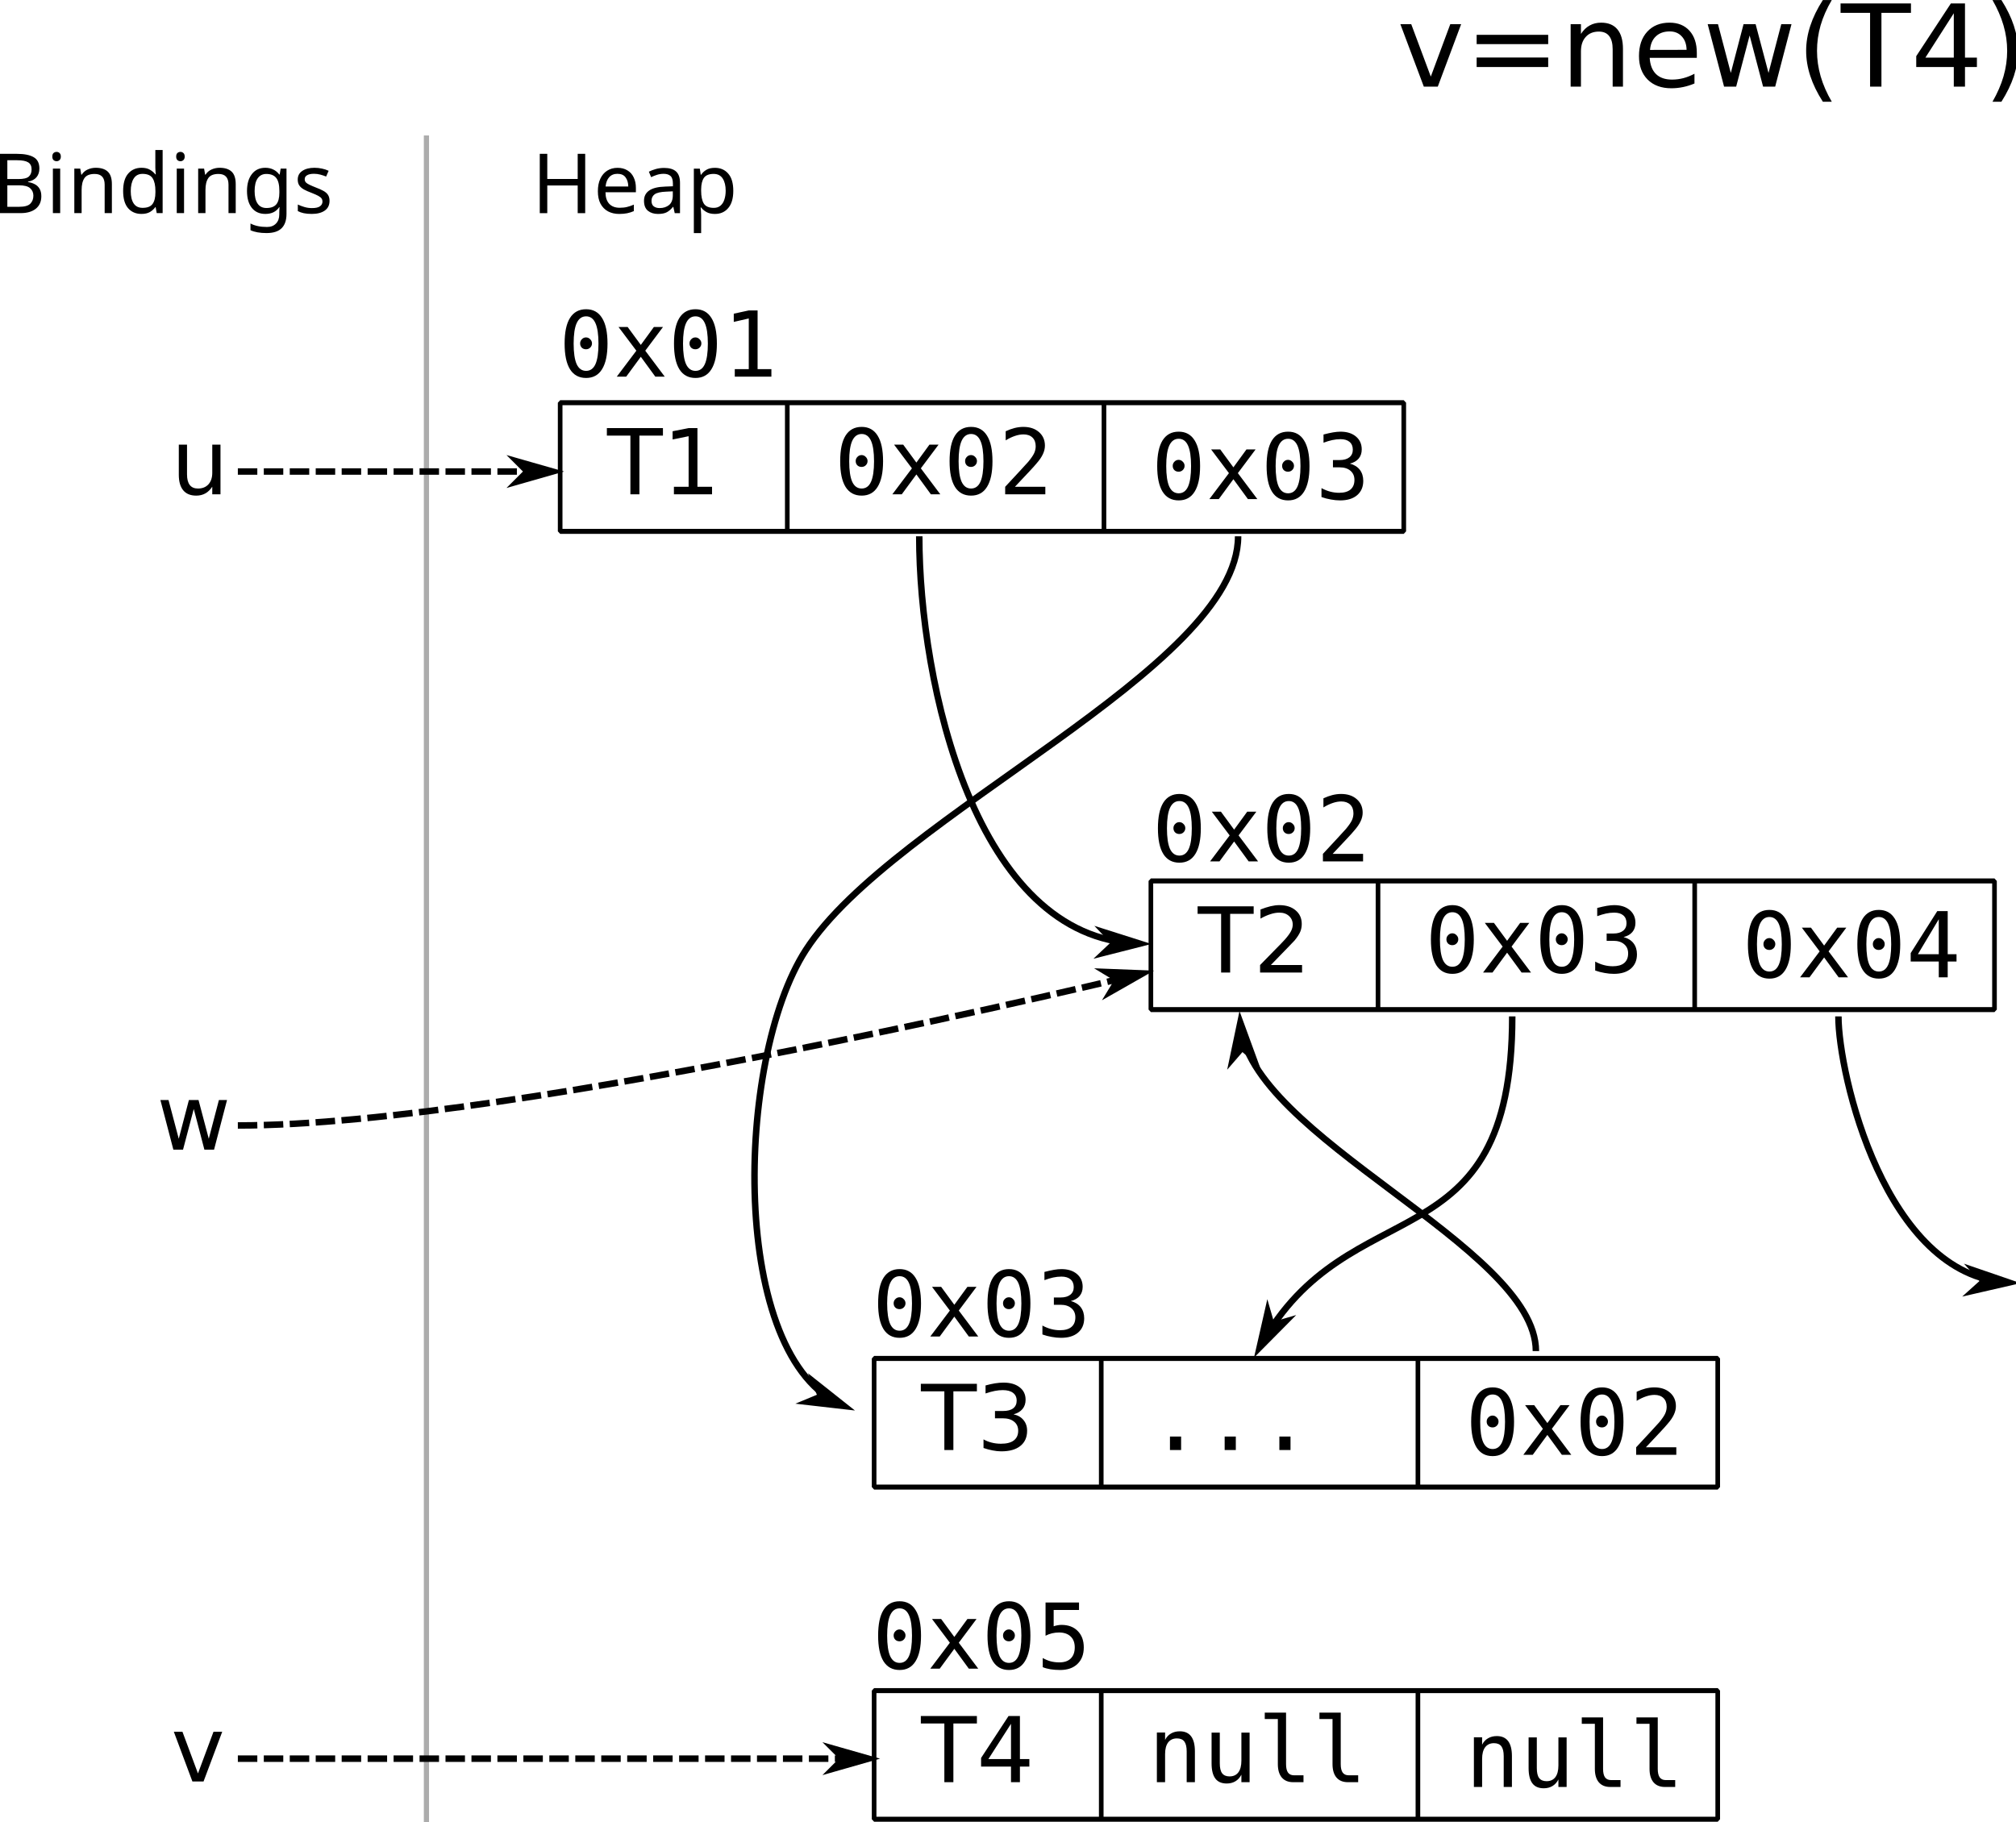
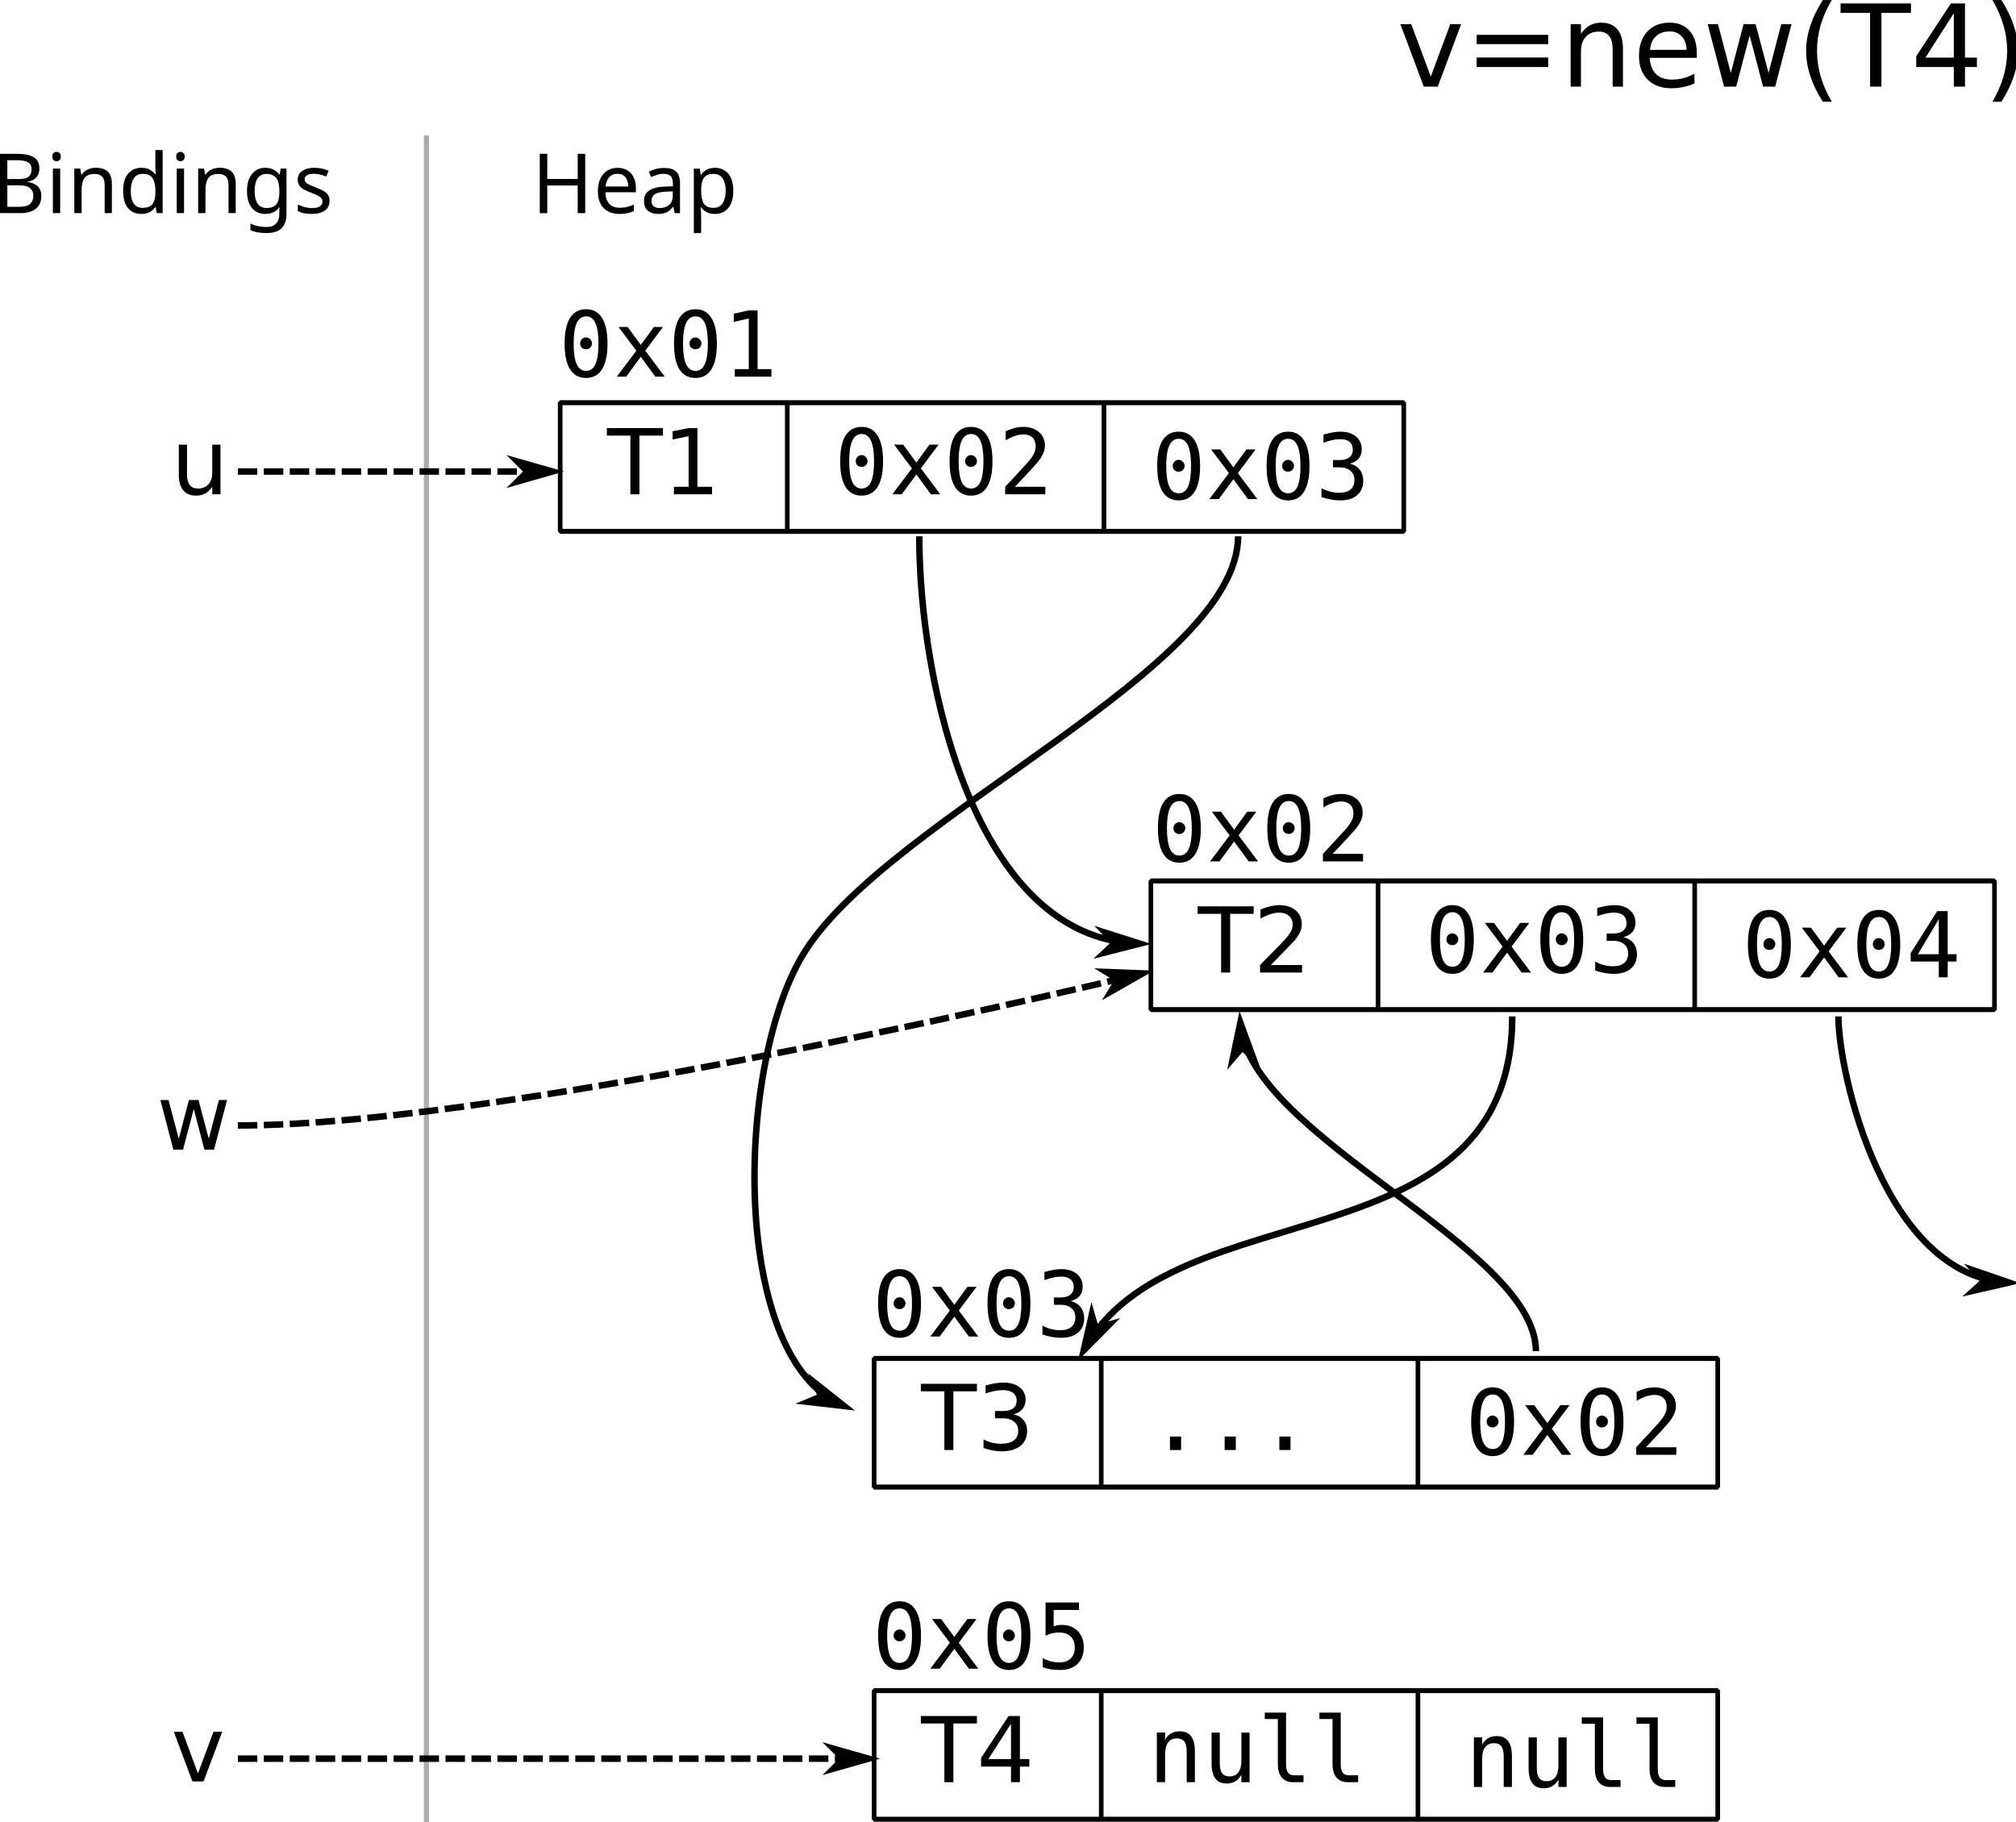
<svg xmlns="http://www.w3.org/2000/svg" id="svg2" version="1.1" width="388.334" height="350.986" xml:space="preserve">
  <defs id="defs6">
    <marker orient="auto" refY="0" refX="0" id="Arrow1Mend" style="overflow:visible">
      <path id="path4114" d="M 0,0 5,-5 -12.5,0 5,5 0,0 z" style="fill-rule:evenodd;stroke:#000000;stroke-width:1pt;marker-start:none" transform="matrix(-0.4,0,0,-0.4,-4,0)" />
    </marker>
    <marker orient="auto" refY="0" refX="0" id="Arrow1Lend" style="overflow:visible">
      <path id="path4108" d="M 0,0 5,-5 -12.5,0 5,5 0,0 z" style="fill-rule:evenodd;stroke:#000000;stroke-width:1pt;marker-start:none" transform="matrix(-0.8,0,0,-0.8,-10,0)" />
    </marker>
    <marker orient="auto" refY="0" refX="0" id="Arrow1Mend-3" style="overflow:visible">
      <path id="path4114-1" d="M 0,0 5,-5 -12.5,0 5,5 0,0 z" style="fill-rule:evenodd;stroke:#000000;stroke-width:1pt;marker-start:none" transform="matrix(-0.4,0,0,-0.4,-4,0)" />
    </marker>
    <marker orient="auto" refY="0" refX="0" id="Arrow1Mend-38" style="overflow:visible">
      <path id="path4114-2" d="M 0,0 5,-5 -12.5,0 5,5 0,0 z" style="fill-rule:evenodd;stroke:#000000;stroke-width:1pt;marker-start:none" transform="matrix(-0.4,0,0,-0.4,-4,0)" />
    </marker>
    <marker orient="auto" refY="0" refX="0" id="Arrow1Mend-5" style="overflow:visible">
      <path id="path4114-8" d="M 0,0 5,-5 -12.5,0 5,5 0,0 z" style="fill-rule:evenodd;stroke:#000000;stroke-width:1pt;marker-start:none" transform="matrix(-0.4,0,0,-0.4,-4,0)" />
    </marker>
    <marker orient="auto" refY="0" refX="0" id="Arrow1Mend-8" style="overflow:visible">
      <path id="path4114-6" d="M 0,0 5,-5 -12.5,0 5,5 0,0 z" style="fill-rule:evenodd;stroke:#000000;stroke-width:1pt;marker-start:none" transform="matrix(-0.4,0,0,-0.4,-4,0)" />
    </marker>
    <marker orient="auto" refY="0" refX="0" id="Arrow1Mend-52" style="overflow:visible">
      <path id="path4114-3" d="M 0,0 5,-5 -12.5,0 5,5 0,0 z" style="fill-rule:evenodd;stroke:#000000;stroke-width:1pt;marker-start:none" transform="matrix(-0.4,0,0,-0.4,-4,0)" />
    </marker>
    <marker orient="auto" refY="0" refX="0" id="Arrow1Mend-4" style="overflow:visible">
      <path id="path4114-7" d="M 0,0 5,-5 -12.5,0 5,5 0,0 z" style="fill-rule:evenodd;stroke:#000000;stroke-width:1pt;marker-start:none" transform="matrix(-0.4,0,0,-0.4,-4,0)" />
    </marker>
    <marker orient="auto" refY="0" refX="0" id="Arrow1Mend-49" style="overflow:visible">
      <path id="path4114-24" d="M 0,0 5,-5 -12.5,0 5,5 0,0 z" style="fill-rule:evenodd;stroke:#000000;stroke-width:1pt;marker-start:none" transform="matrix(-0.4,0,0,-0.4,-4,0)" />
    </marker>
    <marker orient="auto" refY="0" refX="0" id="Arrow1Mend-6" style="overflow:visible">
      <path id="path4114-5" d="M 0,0 5,-5 -12.5,0 5,5 0,0 z" style="fill-rule:evenodd;stroke:#000000;stroke-width:1pt;marker-start:none" transform="matrix(-0.4,0,0,-0.4,-4,0)" />
    </marker>
    <marker orient="auto" refY="0" refX="0" id="Arrow1Mend-61" style="overflow:visible">
      <path id="path4114-79" d="M 0,0 5,-5 -12.5,0 5,5 0,0 z" style="fill-rule:evenodd;stroke:#000000;stroke-width:1pt;marker-start:none" transform="matrix(-0.4,0,0,-0.4,-4,0)" />
    </marker>
    <marker orient="auto" refY="0" refX="0" id="marker5667" style="overflow:visible">
      <path id="path5669" d="M 0,0 5,-5 -12.5,0 5,5 0,0 z" style="fill-rule:evenodd;stroke:#000000;stroke-width:1pt;marker-start:none" transform="matrix(-0.4,0,0,-0.4,-4,0)" />
    </marker>
    <marker orient="auto" refY="0" refX="0" id="marker5671" style="overflow:visible">
      <path id="path5673" d="M 0,0 5,-5 -12.5,0 5,5 0,0 z" style="fill-rule:evenodd;stroke:#000000;stroke-width:1pt;marker-start:none" transform="matrix(-0.4,0,0,-0.4,-4,0)" />
    </marker>
    <marker orient="auto" refY="0" refX="0" id="Arrow1Mend-60" style="overflow:visible">
      <path id="path4114-9" d="M 0,0 5,-5 -12.5,0 5,5 0,0 z" style="fill-rule:evenodd;stroke:#000000;stroke-width:1pt;marker-start:none" transform="matrix(-0.4,0,0,-0.4,-4,0)" />
    </marker>
    <marker orient="auto" refY="0" refX="0" id="Arrow1Mend-64" style="overflow:visible">
      <path id="path4114-70" d="M 0,0 5,-5 -12.5,0 5,5 0,0 z" style="fill-rule:evenodd;stroke:#000000;stroke-width:1pt;marker-start:none" transform="matrix(-0.4,0,0,-0.4,-4,0)" />
    </marker>
+     <marker orient="auto" refY="0" refX="0" id="Arrow1Mend-35" style="overflow:visible">
+       <path id="path4114-65" d="M 0,0 5,-5 -12.5,0 5,5 0,0 z" style="fill-rule:evenodd;stroke:#000000;stroke-width:1pt;marker-start:none" transform="matrix(-0.4,0,0,-0.4,-4,0)" />
+     </marker>
  </defs>
  <g id="g10" transform="matrix(1.25,0,0,-1.25,101.9578,305.7391)" style="display:inline">
    <path id="path62" style="fill:none;stroke:#000000;stroke-width:1;stroke-linecap:butt;stroke-linejoin:miter;stroke-miterlimit:1;stroke-opacity:1;stroke-dasharray:none;marker-mid:none;marker-end:url(#Arrow1Mend)" d="m 60.093,161.926 c 0,-22.67 8.641,-62.048 33.821,-62.783" />
    <path id="path92" style="color:#000000;fill:none;stroke:#000000;stroke-width:1;stroke-linecap:butt;stroke-linejoin:miter;stroke-miterlimit:1;stroke-opacity:1;stroke-dasharray:none;stroke-dashoffset:0;marker:none;marker-end:url(#Arrow1Mend);visibility:visible;display:inline;overflow:visible;enable-background:accumulate" d="m 109.226,161.926 c 0,-20.36 -53.175,-42.932 -66.63,-63.798 C 31.673,81.19 30.758,35.21 48.362,27.929" />
-     <path id="path98" style="color:#000000;fill:none;stroke:#000000;stroke-width:1;stroke-linecap:butt;stroke-linejoin:miter;stroke-miterlimit:1;stroke-opacity:1;stroke-dasharray:none;stroke-dashoffset:0;marker:none;marker-end:url(#Arrow1Mend);visibility:visible;display:inline;overflow:visible;enable-background:accumulate" d="m 151.471,87.926 c 0,-38.98 -25.137,-25.916 -38.847,-50.876" />
    <path id="path112" style="color:#000000;fill:none;stroke:#000000;stroke-width:1;stroke-linecap:butt;stroke-linejoin:miter;stroke-miterlimit:1;stroke-opacity:1;stroke-dasharray:none;stroke-dashoffset:0;marker:none;marker-end:url(#Arrow1Mend);visibility:visible;display:inline;overflow:visible;enable-background:accumulate" d="m 201.735,87.926 c 0,-8.85 7.168,-40.017 26.117,-41.017" />
    <path id="path118" style="color:#000000;fill:none;stroke:#000000;stroke-width:1;stroke-linecap:butt;stroke-linejoin:miter;stroke-miterlimit:1;stroke-opacity:1;stroke-dasharray:none;stroke-dashoffset:0;marker:none;marker-end:url(#Arrow1Mend);visibility:visible;display:inline;overflow:visible;enable-background:accumulate" d="m 155.117,36.339 c 0,16.11 -44.287,33.074 -45.534,50.449" />
    <g id="g5809">
      <text transform="scale(1,-1)" style="font-size:14px;font-style:normal;font-variant:normal;font-weight:normal;font-stretch:normal;text-align:start;line-height:125%;writing-mode:lr-tb;text-anchor:start;font-family:Andale Mono;-inkscape-font-specification:Andale Mono" id="text26-9" x="95.964" y="-111.82">
        <tspan style="font-size:14px;font-style:normal;font-variant:normal;font-weight:normal;font-stretch:normal;text-align:start;line-height:125%;writing-mode:lr-tb;text-anchor:start;fill:#000000;fill-opacity:1;fill-rule:nonzero;stroke:none;font-family:Andale Mono;-inkscape-font-specification:Andale Mono" x="95.964 104.964 113.964 122.964" y="-111.82" id="tspan28-5">0x02</tspan>
      </text>
      <g id="g5153-4" transform="translate(91.03113,-73.71575)">
        <g id="g16-2">
          <text id="text18-6" transform="matrix(1,0,0,-1,12,168.4)" style="font-size:14px;font-style:normal;font-variant:normal;font-weight:normal;font-stretch:normal;text-align:start;line-height:125%;writing-mode:lr-tb;text-anchor:start;font-family:Bitstream Vera Sans;-inkscape-font-specification:Bitstream Vera Sans">
            <tspan id="tspan20-8" y="0" x="0" style="font-size:14px;font-style:normal;font-variant:normal;font-weight:normal;font-stretch:normal;text-align:start;line-height:125%;writing-mode:lr-tb;text-anchor:start;fill:#000000;fill-opacity:1;fill-rule:nonzero;stroke:none;font-family:Bitstream Vera Sans;-inkscape-font-specification:Bitstream Vera Sans">T2</tspan>
          </text>
        </g>
        <g id="g24-7">
          <text id="text26-8" transform="matrix(1,0,0,-1,47,168.4)" style="font-size:14px;font-style:normal;font-variant:normal;font-weight:normal;font-stretch:normal;text-align:start;line-height:125%;writing-mode:lr-tb;text-anchor:start;font-family:Andale Mono;-inkscape-font-specification:Andale Mono">
            <tspan id="tspan28-59" y="0" x="0 9 18" style="font-size:14px;font-style:normal;font-variant:normal;font-weight:normal;font-stretch:normal;text-align:start;line-height:125%;writing-mode:lr-tb;text-anchor:start;fill:#000000;fill-opacity:1;fill-rule:nonzero;stroke:none;font-family:Andale Mono;-inkscape-font-specification:Andale Mono">0x03</tspan>
          </text>
        </g>
        <g id="g5121-8" transform="matrix(1,0,0,1.080744,0.7548638,-13.51353)">
          <path d="m 4,163.038 130,0 0,18.347 -130,0 0,-18.347 z" style="fill:none;stroke:#000000;stroke-width:0.714;stroke-linecap:butt;stroke-linejoin:miter;stroke-miterlimit:1;stroke-opacity:1;stroke-dasharray:none" id="path14-3" />
          <path d="m 39,163.038 0,18.347" style="fill:none;stroke:#000000;stroke-width:0.714;stroke-linecap:butt;stroke-linejoin:miter;stroke-miterlimit:1;stroke-opacity:1;stroke-dasharray:none" id="path22-6" />
          <path d="m 87.8,163.038 0,18.347" style="fill:none;stroke:#000000;stroke-width:0.714;stroke-linecap:butt;stroke-linejoin:miter;stroke-miterlimit:1;stroke-opacity:1;stroke-dasharray:none" id="path30-4" />
        </g>
        <g transform="translate(-42.1464,73.26363)" id="g48-3-7">
          <text id="text50-5-1" transform="matrix(1,0,0,-1,138,94.4)" style="font-size:14px;font-style:normal;font-variant:normal;font-weight:normal;font-stretch:normal;text-indent:0;text-align:start;text-decoration:none;line-height:125%;letter-spacing:normal;word-spacing:normal;text-transform:none;direction:ltr;block-progression:tb;writing-mode:lr-tb;text-anchor:start;baseline-shift:baseline;color:#000000;fill:#000000;fill-opacity:1;fill-rule:nonzero;stroke:none;stroke-width:1;marker:none;visibility:visible;display:inline;overflow:visible;enable-background:accumulate;font-family:Andale Mono;-inkscape-font-specification:Andale Mono">
            <tspan id="tspan52-7-5" y="0" x="0 9 18" style="font-size:14px;font-style:normal;font-variant:normal;font-weight:normal;font-stretch:normal;text-indent:0;text-align:start;text-decoration:none;line-height:125%;letter-spacing:normal;word-spacing:normal;text-transform:none;direction:ltr;block-progression:tb;writing-mode:lr-tb;text-anchor:start;baseline-shift:baseline;color:#000000;fill:#000000;fill-opacity:1;fill-rule:nonzero;stroke:none;stroke-width:1;marker:none;visibility:visible;display:inline;overflow:visible;enable-background:accumulate;font-family:Andale Mono;-inkscape-font-specification:Andale Mono">0x04</tspan>
          </text>
        </g>
      </g>
    </g>
    <text xml:space="preserve" style="font-size:9.6px;font-style:normal;font-variant:normal;font-weight:normal;font-stretch:normal;text-align:start;line-height:125%;letter-spacing:0px;word-spacing:0px;writing-mode:lr-tb;text-anchor:start;fill:#000000;fill-opacity:1;stroke:none;font-family:Sans;-inkscape-font-specification:Sans" x="0.377" y="-211.739" id="text5282" transform="scale(1,-1)">
      <tspan id="tspan5284" x="0.377" y="-211.739" style="font-size:12.8px;font-style:normal;font-variant:normal;font-weight:normal;font-stretch:normal;text-align:start;line-height:125%;writing-mode:lr-tb;text-anchor:start;font-family:Sans;-inkscape-font-specification:Sans">Heap</tspan>
    </text>
    <g id="g5827">
      <g id="g5153">
        <g id="g16">
          <text id="text18" transform="matrix(1,0,0,-1,12,168.4)" style="font-size:14px;font-style:normal;font-variant:normal;font-weight:normal;font-stretch:normal;text-align:start;line-height:125%;writing-mode:lr-tb;text-anchor:start;font-family:Bitstream Vera Sans;-inkscape-font-specification:Bitstream Vera Sans">
            <tspan id="tspan20" y="0" x="0 10.277" style="font-size:14px;font-style:normal;font-variant:normal;font-weight:normal;font-stretch:normal;text-align:start;line-height:125%;writing-mode:lr-tb;text-anchor:start;fill:#000000;fill-opacity:1;fill-rule:nonzero;stroke:none;font-family:Bitstream Vera Sans;-inkscape-font-specification:Bitstream Vera Sans">T1</tspan>
          </text>
        </g>
        <g id="g24">
          <text id="text26" transform="matrix(1,0,0,-1,47,168.4)" style="font-size:14px;font-style:normal;font-variant:normal;font-weight:normal;font-stretch:normal;text-align:start;line-height:125%;writing-mode:lr-tb;text-anchor:start;font-family:Andale Mono;-inkscape-font-specification:Andale Mono">
            <tspan id="tspan28" y="0" x="0 9 18 27" style="font-size:14px;font-style:normal;font-variant:normal;font-weight:normal;font-stretch:normal;text-align:start;line-height:125%;writing-mode:lr-tb;text-anchor:start;fill:#000000;fill-opacity:1;fill-rule:nonzero;stroke:none;font-family:Andale Mono;-inkscape-font-specification:Andale Mono">0x02</tspan>
          </text>
        </g>
        <g id="g5121" transform="matrix(1,0,0,1.080744,0.7548638,-13.51353)">
          <path d="m 4,163.038 130,0 0,18.347 -130,0 0,-18.347 z" style="fill:none;stroke:#000000;stroke-width:0.714;stroke-linecap:butt;stroke-linejoin:miter;stroke-miterlimit:1;stroke-opacity:1;stroke-dasharray:none" id="path14" />
          <path d="m 39,163.038 0,18.347" style="fill:none;stroke:#000000;stroke-width:0.714;stroke-linecap:butt;stroke-linejoin:miter;stroke-miterlimit:1;stroke-opacity:1;stroke-dasharray:none" id="path22" />
          <path d="m 87.8,163.038 0,18.347" style="fill:none;stroke:#000000;stroke-width:0.714;stroke-linecap:butt;stroke-linejoin:miter;stroke-miterlimit:1;stroke-opacity:1;stroke-dasharray:none" id="path30" />
        </g>
        <g transform="translate(-42.1464,73.26363)" id="g48-3">
          <text id="text50-5" transform="matrix(1,0,0,-1,138,94.4)" style="font-size:14px;font-style:normal;font-variant:normal;font-weight:normal;font-stretch:normal;text-indent:0;text-align:start;text-decoration:none;line-height:125%;letter-spacing:normal;word-spacing:normal;text-transform:none;direction:ltr;block-progression:tb;writing-mode:lr-tb;text-anchor:start;baseline-shift:baseline;color:#000000;fill:#000000;fill-opacity:1;fill-rule:nonzero;stroke:none;stroke-width:1;marker:none;visibility:visible;display:inline;overflow:visible;enable-background:accumulate;font-family:Andale Mono;-inkscape-font-specification:Andale Mono">
            <tspan id="tspan52-7" y="0" x="0 9 18 27" style="font-size:14px;font-style:normal;font-variant:normal;font-weight:normal;font-stretch:normal;text-indent:0;text-align:start;text-decoration:none;line-height:125%;letter-spacing:normal;word-spacing:normal;text-transform:none;direction:ltr;block-progression:tb;writing-mode:lr-tb;text-anchor:start;baseline-shift:baseline;color:#000000;fill:#000000;fill-opacity:1;fill-rule:nonzero;stroke:none;stroke-width:1;marker:none;visibility:visible;display:inline;overflow:visible;enable-background:accumulate;font-family:Andale Mono;-inkscape-font-specification:Andale Mono">0x03</tspan>
          </text>
        </g>
      </g>
      <text transform="scale(1,-1)" style="font-size:14px;font-style:normal;font-variant:normal;font-weight:normal;font-stretch:normal;text-align:start;line-height:125%;writing-mode:lr-tb;text-anchor:start;font-family:Andale Mono;-inkscape-font-specification:Andale Mono" id="text26-9-3" x="4.536" y="-186.535">
        <tspan style="font-size:14px;font-style:normal;font-variant:normal;font-weight:normal;font-stretch:normal;text-align:start;line-height:125%;writing-mode:lr-tb;text-anchor:start;fill:#000000;fill-opacity:1;fill-rule:nonzero;stroke:none;font-family:Andale Mono;-inkscape-font-specification:Andale Mono" x="4.536 13.536 22.536" y="-186.535" id="tspan28-5-9">0x01</tspan>
      </text>
    </g>
    <text xml:space="preserve" style="font-size:12px;font-style:normal;font-variant:normal;font-weight:normal;font-stretch:normal;text-align:start;line-height:125%;letter-spacing:0px;word-spacing:0px;writing-mode:lr-tb;text-anchor:start;fill:#000000;fill-opacity:1;stroke:none;font-family:Bitstream Vera Sans;-inkscape-font-specification:Bitstream Vera Sans" x="157.106" y="102.378" id="text5341" transform="matrix(0.8,0,0,-0.8,0,194)">
      <tspan id="tspan5343" x="157.106" y="102.378"> </tspan>
    </text>
    <g id="g5791">
      <g id="g5153-4-3" transform="translate(48.38132,-147.315)">
        <g id="g16-2-2">
          <text id="text18-6-8" transform="matrix(1,0,0,-1,12,168.4)" style="font-size:14px;font-style:normal;font-variant:normal;font-weight:normal;font-stretch:normal;text-align:start;line-height:125%;writing-mode:lr-tb;text-anchor:start;font-family:Bitstream Vera Sans;-inkscape-font-specification:Bitstream Vera Sans">
            <tspan id="tspan20-8-7" y="0" x="0" style="font-size:14px;font-style:normal;font-variant:normal;font-weight:normal;font-stretch:normal;text-align:start;line-height:125%;writing-mode:lr-tb;text-anchor:start;fill:#000000;fill-opacity:1;fill-rule:nonzero;stroke:none;font-family:Bitstream Vera Sans;-inkscape-font-specification:Bitstream Vera Sans">T3</tspan>
          </text>
        </g>
        <g id="g24-7-1">
          <text id="text26-8-6" transform="matrix(1,0,0,-1,47,168.4)" style="font-size:14px;font-style:normal;font-variant:normal;font-weight:normal;font-stretch:normal;text-align:start;line-height:125%;writing-mode:lr-tb;text-anchor:start;font-family:Andale Mono;-inkscape-font-specification:Andale Mono">
            <tspan y="0" x="0" id="tspan28-59-1" style="font-size:14px;font-style:normal;font-variant:normal;font-weight:normal;font-stretch:normal;text-align:start;line-height:125%;writing-mode:lr-tb;text-anchor:start;fill:#000000;fill-opacity:1;fill-rule:nonzero;stroke:none;font-family:Andale Mono;-inkscape-font-specification:Andale Mono">...</tspan>
          </text>
        </g>
        <g id="g5121-8-9" transform="matrix(1,0,0,1.080744,0.7548638,-13.51353)">
          <path d="m 4,163.038 130,0 0,18.347 -130,0 0,-18.347 z" style="fill:none;stroke:#000000;stroke-width:0.714;stroke-linecap:butt;stroke-linejoin:miter;stroke-miterlimit:1;stroke-opacity:1;stroke-dasharray:none" id="path14-3-1" />
          <path d="m 39,163.038 0,18.347" style="fill:none;stroke:#000000;stroke-width:0.714;stroke-linecap:butt;stroke-linejoin:miter;stroke-miterlimit:1;stroke-opacity:1;stroke-dasharray:none" id="path22-6-2" />
          <path d="m 87.8,163.038 0,18.347" style="fill:none;stroke:#000000;stroke-width:0.714;stroke-linecap:butt;stroke-linejoin:miter;stroke-miterlimit:1;stroke-opacity:1;stroke-dasharray:none" id="path30-4-1" />
        </g>
        <g transform="translate(-42.1464,73.26363)" id="g48-3-7-4">
          <text id="text50-5-1-6" transform="matrix(1,0,0,-1,138,94.4)" style="font-size:14px;font-style:normal;font-variant:normal;font-weight:normal;font-stretch:normal;text-indent:0;text-align:start;text-decoration:none;line-height:125%;letter-spacing:normal;word-spacing:normal;text-transform:none;direction:ltr;block-progression:tb;writing-mode:lr-tb;text-anchor:start;baseline-shift:baseline;color:#000000;fill:#000000;fill-opacity:1;fill-rule:nonzero;stroke:none;stroke-width:1;marker:none;visibility:visible;display:inline;overflow:visible;enable-background:accumulate;font-family:Andale Mono;-inkscape-font-specification:Andale Mono">
            <tspan id="tspan52-7-5-0" y="0" x="0 9 18" style="font-size:14px;font-style:normal;font-variant:normal;font-weight:normal;font-stretch:normal;text-indent:0;text-align:start;text-decoration:none;line-height:125%;letter-spacing:normal;word-spacing:normal;text-transform:none;direction:ltr;block-progression:tb;writing-mode:lr-tb;text-anchor:start;baseline-shift:baseline;color:#000000;fill:#000000;fill-opacity:1;fill-rule:nonzero;stroke:none;stroke-width:1;marker:none;visibility:visible;display:inline;overflow:visible;enable-background:accumulate;font-family:Andale Mono;-inkscape-font-specification:Andale Mono">0x02</tspan>
          </text>
        </g>
      </g>
      <text transform="scale(1,-1)" style="font-size:14px;font-style:normal;font-variant:normal;font-weight:normal;font-stretch:normal;text-align:start;line-height:125%;writing-mode:lr-tb;text-anchor:start;font-family:Andale Mono;-inkscape-font-specification:Andale Mono" id="text26-9-4" x="52.847" y="-38.582">
        <tspan style="font-size:14px;font-style:normal;font-variant:normal;font-weight:normal;font-stretch:normal;text-align:start;line-height:125%;writing-mode:lr-tb;text-anchor:start;fill:#000000;fill-opacity:1;fill-rule:nonzero;stroke:none;font-family:Andale Mono;-inkscape-font-specification:Andale Mono" x="52.847 61.847 70.847" y="-38.582" id="tspan28-5-2">0x03</tspan>
      </text>
    </g>
    <flowRoot xml:space="preserve" id="flowRoot5398" style="font-size:12px;font-style:normal;font-variant:normal;font-weight:normal;font-stretch:normal;text-align:start;line-height:125%;letter-spacing:0px;word-spacing:0px;writing-mode:lr-tb;text-anchor:start;fill:#000000;fill-opacity:1;stroke:none;font-family:Bitstream Vera Sans;-inkscape-font-specification:Bitstream Vera Sans" transform="matrix(0.8,0,0,-0.8,0,194)">
      <flowRegion id="flowRegion5400">
        <rect id="rect5402" width="116.532" height="107.568" x="-157.578" y="-52.84" />
      </flowRegion>
      <flowPara id="flowPara5404" />
    </flowRoot>
+     <path id="path98-9" style="color:#000000;fill:none;stroke:#000000;stroke-width:1;stroke-linecap:butt;stroke-linejoin:miter;stroke-miterlimit:1;stroke-opacity:1;stroke-dasharray:none;stroke-dashoffset:0;marker:none;marker-end:url(#Arrow1Mend);visibility:visible;display:inline;overflow:visible;enable-background:accumulate" d="m 151.471,87.926 c 0,-38.98 -52.245,-26.371 -65.956,-51.331" />
  </g>
  <g id="layer1" style="display:inline" transform="translate(-22,25.60093)">
    <path style="fill:none;stroke:#acacac;stroke-width:1px;stroke-linecap:butt;stroke-linejoin:miter;stroke-opacity:1" d="m 104.143,0.5 0,325.535" id="path5054" />
    <text xml:space="preserve" style="font-size:16px;font-style:normal;font-variant:normal;font-weight:normal;font-stretch:normal;text-align:start;line-height:125%;letter-spacing:0px;word-spacing:0px;writing-mode:lr-tb;text-anchor:start;fill:#000000;fill-opacity:1;stroke:none;font-family:Sans;-inkscape-font-specification:Sans" x="20.43" y="15.464" id="text5282-3">
      <tspan id="tspan5316" x="20.43" y="15.464">Bindings</tspan>
    </text>
    <g transform="matrix(1.25,0,0,-1.25,123.9578,280.1381)" id="g5433">
      <text transform="scale(1,-1)" id="text18-9" style="font-size:14px;font-style:normal;font-variant:normal;font-weight:normal;font-stretch:normal;text-align:start;line-height:125%;writing-mode:lr-tb;text-anchor:start;font-family:Bitstream Vera Sans;-inkscape-font-specification:Bitstream Vera Sans" x="-55.2" y="-168.4">
        <tspan y="-168.4" id="tspan20-4" x="-55.2" style="font-size:14px;font-style:normal;font-variant:normal;font-weight:normal;font-stretch:normal;text-align:start;line-height:125%;writing-mode:lr-tb;text-anchor:start;fill:#000000;fill-opacity:1;fill-rule:nonzero;stroke:none;font-family:Bitstream Vera Sans;-inkscape-font-specification:Bitstream Vera Sans">u</tspan>
      </text>
      <path id="path5406" d="m -44.914,171.912 c 43.405,0 48.311,0 48.311,0" style="color:#000000;fill:none;stroke:#000000;stroke-width:1;stroke-linecap:butt;stroke-linejoin:miter;stroke-miterlimit:1;stroke-opacity:1;stroke-dasharray:3, 1;stroke-dashoffset:0;marker:none;marker-end:url(#Arrow1Mend);visibility:visible;display:inline;overflow:visible;enable-background:accumulate" />
    </g>
    <g transform="matrix(1.25,0,0,-1.25,123.9578,280.1381)" id="g5650">
      <text transform="scale(1,-1)" y="-67.377" x="-57.443" style="font-size:14px;font-style:normal;font-variant:normal;font-weight:normal;font-stretch:normal;text-align:start;line-height:125%;writing-mode:lr-tb;text-anchor:start;font-family:Bitstream Vera Sans;-inkscape-font-specification:Bitstream Vera Sans" id="text18-9-4-6">
        <tspan style="font-size:14px;font-style:normal;font-variant:normal;font-weight:normal;font-stretch:normal;text-align:start;line-height:125%;writing-mode:lr-tb;text-anchor:start;fill:#000000;fill-opacity:1;fill-rule:nonzero;stroke:none;font-family:Bitstream Vera Sans;-inkscape-font-specification:Bitstream Vera Sans" x="-57.443" id="tspan20-4-3-2" y="-67.377">w</tspan>
      </text>
      <path style="color:#000000;fill:none;stroke:#000000;stroke-width:1;stroke-linecap:butt;stroke-linejoin:miter;stroke-miterlimit:1;stroke-opacity:1;stroke-dasharray:3, 1;stroke-dashoffset:0;marker:none;marker-end:url(#Arrow1Mend);visibility:visible;display:inline;overflow:visible;enable-background:accumulate" d="m -44.914,71.112 c 43.405,0 139.272,23.401 139.272,23.401" id="path5406-0-1" />
    </g>
  </g>
  <g id="layer2" style="display:inline" transform="translate(-22,25.60093)">
    <text xml:space="preserve" style="font-size:22px;font-style:normal;font-variant:normal;font-weight:normal;font-stretch:normal;text-align:start;line-height:125%;letter-spacing:0px;word-spacing:0px;writing-mode:lr-tb;text-anchor:start;fill:#000000;fill-opacity:1;stroke:none;display:inline;font-family:Bitstream Vera Sans;-inkscape-font-specification:Bitstream Vera Sans" x="291.094" y="-8.908" id="text5756">
      <tspan id="tspan5758" x="291.094" y="-8.908">v=new(T4)</tspan>
    </text>
  </g>
  <g id="layer3" style="display:inline" transform="translate(-22,25.60093)">
    <g style="display:inline" transform="matrix(1.25,0,0,-1.25,123.9578,344.1381)" id="g5791-3">
      <g id="g5153-4-3-6" transform="translate(48.38132,-147.315)">
        <g id="g16-2-2-4">
          <text id="text18-6-8-4" transform="matrix(1,0,0,-1,12,168.4)" style="font-size:14px;font-style:normal;font-variant:normal;font-weight:normal;font-stretch:normal;text-align:start;line-height:125%;writing-mode:lr-tb;text-anchor:start;font-family:Bitstream Vera Sans;-inkscape-font-specification:Bitstream Vera Sans">
            <tspan id="tspan20-8-7-8" y="0" x="0" style="font-size:14px;font-style:normal;font-variant:normal;font-weight:normal;font-stretch:normal;text-align:start;line-height:125%;writing-mode:lr-tb;text-anchor:start;fill:#000000;fill-opacity:1;fill-rule:nonzero;stroke:none;font-family:Bitstream Vera Sans;-inkscape-font-specification:Bitstream Vera Sans">T4</tspan>
          </text>
        </g>
        <g id="g24-7-1-3">
          <text id="text26-8-6-5" transform="matrix(1,0,0,-1,47,168.4)" style="font-size:14px;font-style:normal;font-variant:normal;font-weight:normal;font-stretch:normal;text-align:start;line-height:125%;writing-mode:lr-tb;text-anchor:start;font-family:Andale Mono;-inkscape-font-specification:Andale Mono">
            <tspan y="0" x="0" id="tspan28-59-1-0" style="font-size:14px;font-style:normal;font-variant:normal;font-weight:normal;font-stretch:normal;text-align:start;line-height:125%;writing-mode:lr-tb;text-anchor:start;fill:#000000;fill-opacity:1;fill-rule:nonzero;stroke:none;font-family:Andale Mono;-inkscape-font-specification:Andale Mono">null</tspan>
          </text>
        </g>
        <g id="g5121-8-9-7" transform="matrix(1,0,0,1.080744,0.7548638,-13.51353)">
          <path d="m 4,163.038 130,0 0,18.347 -130,0 0,-18.347 z" style="fill:none;stroke:#000000;stroke-width:0.714;stroke-linecap:butt;stroke-linejoin:miter;stroke-miterlimit:1;stroke-opacity:1;stroke-dasharray:none" id="path14-3-1-1" />
          <path d="m 39,163.038 0,18.347" style="fill:none;stroke:#000000;stroke-width:0.714;stroke-linecap:butt;stroke-linejoin:miter;stroke-miterlimit:1;stroke-opacity:1;stroke-dasharray:none" id="path22-6-2-6" />
          <path d="m 87.8,163.038 0,18.347" style="fill:none;stroke:#000000;stroke-width:0.714;stroke-linecap:butt;stroke-linejoin:miter;stroke-miterlimit:1;stroke-opacity:1;stroke-dasharray:none" id="path30-4-1-1" />
        </g>
        <g transform="translate(-42.1464,73.26363)" id="g48-3-7-4-6">
          <text id="text50-5-1-6-6" transform="matrix(1,0,0,-1,138,94.4)" style="font-size:14px;font-style:normal;font-variant:normal;font-weight:normal;font-stretch:normal;text-indent:0;text-align:start;text-decoration:none;line-height:125%;letter-spacing:normal;word-spacing:normal;text-transform:none;direction:ltr;block-progression:tb;writing-mode:lr-tb;text-anchor:start;baseline-shift:baseline;color:#000000;fill:#000000;fill-opacity:1;fill-rule:nonzero;stroke:none;stroke-width:1;marker:none;visibility:visible;display:inline;overflow:visible;enable-background:accumulate;font-family:Andale Mono;-inkscape-font-specification:Andale Mono">
            <tspan id="tspan52-7-5-0-0" style="font-size:14px;font-style:normal;font-variant:normal;font-weight:normal;font-stretch:normal;text-indent:0;text-align:start;text-decoration:none;line-height:125%;letter-spacing:normal;word-spacing:normal;text-transform:none;direction:ltr;block-progression:tb;writing-mode:lr-tb;text-anchor:start;baseline-shift:baseline;color:#000000;fill:#000000;fill-opacity:1;fill-rule:nonzero;stroke:none;stroke-width:1;marker:none;visibility:visible;display:inline;overflow:visible;enable-background:accumulate;font-family:Andale Mono;-inkscape-font-specification:Andale Mono" x="0" y="0">null</tspan>
          </text>
        </g>
      </g>
      <text transform="scale(1,-1)" style="font-size:14px;font-style:normal;font-variant:normal;font-weight:normal;font-stretch:normal;text-align:start;line-height:125%;writing-mode:lr-tb;text-anchor:start;font-family:Andale Mono;-inkscape-font-specification:Andale Mono" id="text26-9-4-1" x="52.847" y="-38.582">
        <tspan style="font-size:14px;font-style:normal;font-variant:normal;font-weight:normal;font-stretch:normal;text-align:start;line-height:125%;writing-mode:lr-tb;text-anchor:start;fill:#000000;fill-opacity:1;fill-rule:nonzero;stroke:none;font-family:Andale Mono;-inkscape-font-specification:Andale Mono" x="52.847 61.847 70.847" y="-38.582" id="tspan28-5-2-1">0x05</tspan>
      </text>
    </g>
    <g style="display:inline" transform="matrix(1.25,0,0,-1.25,123.9578,528.1381)" id="g5433-8">
      <text transform="scale(1,-1)" id="text18-9-7" style="font-size:14px;font-style:normal;font-variant:normal;font-weight:normal;font-stretch:normal;text-align:start;line-height:125%;writing-mode:lr-tb;text-anchor:start;font-family:Bitstream Vera Sans;-inkscape-font-specification:Bitstream Vera Sans" x="-55.2" y="-168.4">
        <tspan y="-168.4" id="tspan20-4-0" x="-55.2" style="font-size:14px;font-style:normal;font-variant:normal;font-weight:normal;font-stretch:normal;text-align:start;line-height:125%;writing-mode:lr-tb;text-anchor:start;fill:#000000;fill-opacity:1;fill-rule:nonzero;stroke:none;font-family:Bitstream Vera Sans;-inkscape-font-specification:Bitstream Vera Sans">v</tspan>
      </text>
      <path id="path5406-1" d="m -44.914,171.912 c 43.405,0 97,0 97,0" style="color:#000000;fill:none;stroke:#000000;stroke-width:1;stroke-linecap:butt;stroke-linejoin:miter;stroke-miterlimit:1;stroke-opacity:1;stroke-dasharray:3, 1;stroke-dashoffset:0;marker:none;marker-end:url(#Arrow1Mend);visibility:visible;display:inline;overflow:visible;enable-background:accumulate" />
    </g>
  </g>
</svg>
